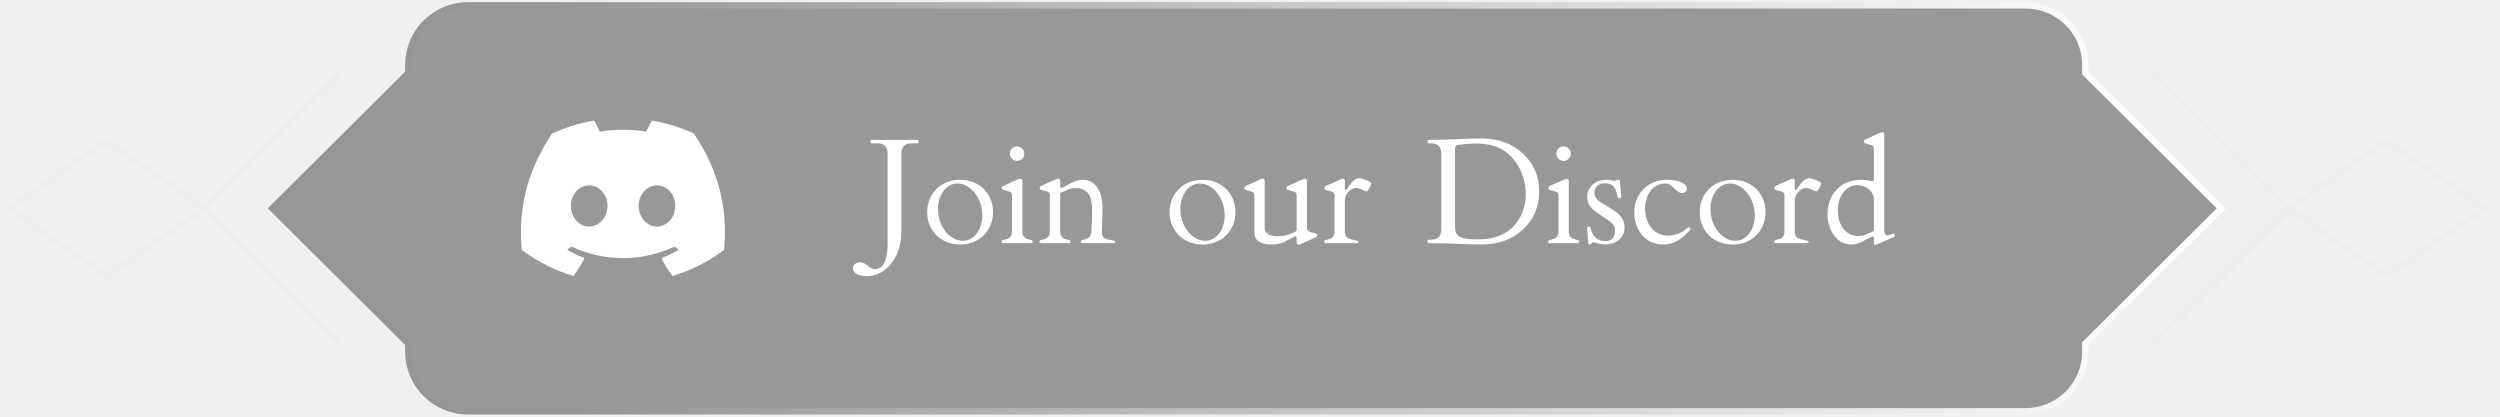
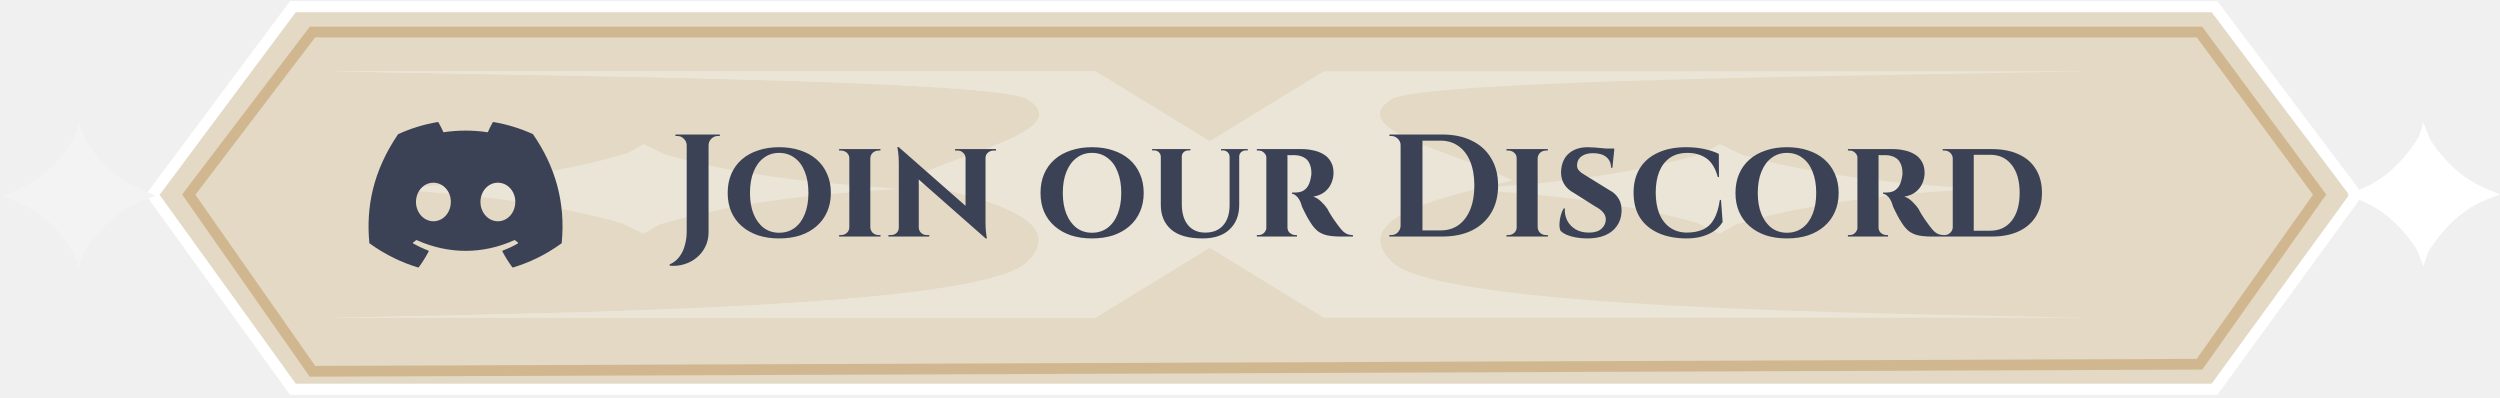
- <svg xmlns="http://www.w3.org/2000/svg" width="390" height="65" viewBox="0 0 390 65" fill="none">
-   <g clip-path="url(#clip0_85_86)">
-     <path d="M73.017 0.836H315.99C321.135 0.836 325.305 4.985 325.305 10.103V11.391L346.524 32.5L325.305 53.609V54.897C325.305 60.016 321.135 64.164 315.99 64.164H73.017C67.872 64.164 63.702 60.016 63.702 54.897V53.609L42.483 32.5L63.702 11.391V10.103C63.702 4.985 67.872 0.836 73.017 0.836Z" fill="black" fill-opacity="0.37" stroke="url(#paint0_linear_85_86)" />
-     <path d="M1.475 32.5L16.674 21.946L31.891 32.5L16.674 43.055L1.475 32.5Z" stroke="#EDEDED" />
-     <path d="M357.133 32.5L372.333 21.946L387.532 32.5L372.333 43.055L357.133 32.5Z" stroke="#EDEDED" />
-     <path d="M335.915 11.391L357.133 32.5L335.915 53.609" stroke="#EDEDED" />
-     <path d="M53.109 53.609L31.891 32.5L53.109 11.391" stroke="#EDEDED" />
-     <path d="M108.218 20.825C106.183 19.888 104.014 19.202 101.745 18.817C101.711 18.817 101.661 18.817 101.644 18.868C101.358 19.369 101.055 20.005 100.837 20.523C98.399 20.155 95.961 20.155 93.556 20.523C93.338 20.005 93.018 19.369 92.733 18.868C92.716 18.834 92.665 18.817 92.632 18.817C90.362 19.202 88.176 19.888 86.158 20.825C86.142 20.825 86.125 20.841 86.108 20.858C81.989 27.014 80.845 33.018 81.4 38.956C81.4 38.99 81.417 39.007 81.434 39.023C84.158 41.014 86.797 42.235 89.387 43.038C89.42 43.038 89.471 43.038 89.504 43.004C90.11 42.168 90.664 41.281 91.135 40.361C91.169 40.311 91.135 40.244 91.085 40.228C90.227 39.893 89.387 39.492 88.596 39.04C88.529 39.007 88.529 38.906 88.596 38.873C88.764 38.756 88.933 38.622 89.084 38.488C89.118 38.471 89.151 38.455 89.185 38.488C94.397 40.863 100.03 40.863 105.175 38.488C105.208 38.488 105.242 38.488 105.275 38.488C105.427 38.622 105.595 38.756 105.763 38.873C105.814 38.923 105.814 39.007 105.763 39.04C104.973 39.508 104.149 39.893 103.275 40.228C103.224 40.244 103.191 40.311 103.224 40.361C103.695 41.281 104.25 42.168 104.855 43.004C104.872 43.038 104.922 43.054 104.973 43.038C107.579 42.235 110.219 41.014 112.926 39.023C112.942 39.007 112.959 38.973 112.959 38.956C113.615 32.098 111.85 26.144 108.251 20.858C108.251 20.841 108.235 20.825 108.218 20.825ZM91.909 35.343C90.345 35.343 89.05 33.905 89.05 32.132C89.05 30.359 90.311 28.92 91.909 28.92C93.506 28.92 94.801 30.375 94.767 32.132C94.767 33.905 93.506 35.343 91.909 35.343ZM102.484 35.343C100.921 35.343 99.626 33.905 99.626 32.132C99.626 30.359 100.887 28.92 102.484 28.92C104.082 28.92 105.376 30.375 105.343 32.132C105.343 33.905 104.082 35.343 102.484 35.343Z" fill="white" />
-     <path d="M138.468 38.113C138.468 39.263 138.307 40.197 137.996 40.906C137.684 41.626 137.179 41.98 136.503 41.98C136.137 41.98 135.761 41.809 135.375 41.454C134.999 41.1 134.59 40.928 134.161 40.928C133.645 40.928 133.054 41.25 133.054 41.841C133.054 42.743 134.247 43.076 135.203 43.076C136.685 43.076 137.953 42.432 139.016 41.132C140.08 39.843 140.617 38.102 140.617 35.9V23.966C140.617 22.892 141.154 22.355 142.228 22.355H143.088C143.227 22.355 143.302 22.269 143.302 22.086C143.302 21.903 143.227 21.817 143.088 21.817H135.998C135.858 21.817 135.783 21.903 135.783 22.086C135.783 22.269 135.858 22.355 135.998 22.355H136.857C137.931 22.355 138.468 22.892 138.468 23.966V38.113ZM144.645 33.097C144.645 35.879 146.675 38.145 149.78 38.145C152.884 38.145 154.915 35.879 154.915 33.097C154.915 30.314 152.906 28.048 149.78 28.048C146.654 28.048 144.645 30.314 144.645 33.097ZM149.382 28.628C151.316 28.628 153.239 30.798 153.239 33.612C153.239 35.761 152.004 37.565 150.177 37.565C148.244 37.565 146.321 35.406 146.321 32.592C146.321 30.443 147.556 28.628 149.382 28.628ZM160.93 37.931C161.038 37.931 161.091 37.855 161.091 37.716C161.091 37.48 160.984 37.48 160.425 37.329C159.738 37.147 159.48 36.76 159.48 36.137V28.273C159.48 28.005 159.362 27.887 159.169 27.887C159.072 27.887 158.943 27.919 158.793 27.983L156.462 29.036C156.343 29.09 156.29 29.186 156.29 29.337C156.29 29.477 156.354 29.573 156.483 29.605L157.396 29.874C157.708 29.96 157.869 30.132 157.869 30.476V36.137C157.869 36.76 157.611 37.147 156.923 37.329C156.365 37.48 156.257 37.48 156.257 37.716C156.257 37.855 156.322 37.931 156.44 37.931H160.93ZM157.536 23.966C157.536 24.589 158.041 25.094 158.664 25.094C159.287 25.094 159.792 24.589 159.792 23.966C159.792 23.343 159.287 22.838 158.664 22.838C158.041 22.838 157.536 23.343 157.536 23.966ZM169.277 37.329C168.718 37.469 168.611 37.49 168.611 37.716C168.611 37.855 168.675 37.931 168.794 37.931H173.821C173.928 37.931 173.982 37.855 173.982 37.716C173.982 37.619 173.821 37.544 173.509 37.49C172.306 37.286 171.898 37.157 171.898 36.223C171.898 35.213 171.984 34.375 171.984 32.388C171.984 30.014 171.006 28.048 168.912 28.048C168.396 28.048 167.816 28.188 167.247 28.488L165.807 29.24C165.711 29.294 165.635 29.305 165.571 29.305C165.442 29.305 165.388 29.219 165.388 29.047V28.273C165.388 28.005 165.27 27.887 165.077 27.887C164.98 27.887 164.851 27.919 164.701 27.983L162.37 29.036C162.252 29.09 162.198 29.186 162.198 29.337C162.198 29.477 162.262 29.573 162.391 29.605L163.304 29.874C163.616 29.96 163.777 30.132 163.777 30.476V36.137C163.777 36.76 163.519 37.147 162.832 37.329C162.273 37.48 162.166 37.48 162.166 37.716C162.166 37.855 162.23 37.931 162.348 37.931H166.839C166.946 37.931 167 37.855 167 37.716C167 37.48 166.892 37.48 166.334 37.329C165.646 37.147 165.388 36.76 165.388 36.137V30.368C165.388 30.207 165.464 30.089 165.603 30.024L166.591 29.573C166.967 29.412 167.343 29.337 167.741 29.337C169.728 29.337 170.373 30.594 170.373 32.817C170.373 34.182 170.319 35.084 170.255 36.062C170.201 36.792 169.964 37.157 169.277 37.329ZM182.458 33.097C182.458 35.879 184.488 38.145 187.592 38.145C190.697 38.145 192.727 35.879 192.727 33.097C192.727 30.314 190.718 28.048 187.592 28.048C184.466 28.048 182.458 30.314 182.458 33.097ZM187.195 28.628C189.129 28.628 191.051 30.798 191.051 33.612C191.051 35.761 189.816 37.565 187.99 37.565C186.056 37.565 184.133 35.406 184.133 32.592C184.133 30.443 185.369 28.628 187.195 28.628ZM197.293 28.273C197.293 28.005 197.185 27.876 196.992 27.876C196.884 27.876 196.755 27.919 196.605 27.983L194.274 29.036C194.156 29.09 194.102 29.186 194.102 29.337C194.102 29.477 194.167 29.573 194.296 29.605L195.209 29.874C195.52 29.96 195.681 30.132 195.681 30.476V36.244C195.681 37.512 196.605 38.145 198.464 38.145C199.183 38.145 199.839 38.006 200.419 37.705L201.858 36.953C201.955 36.899 202.03 36.878 202.094 36.878C202.223 36.878 202.277 36.985 202.277 37.147V37.77C202.277 38.038 202.395 38.167 202.589 38.167C202.696 38.167 202.814 38.124 202.964 38.06L205.296 37.007C205.414 36.953 205.467 36.856 205.467 36.706C205.467 36.566 205.403 36.47 205.274 36.438L204.361 36.169C204.049 36.083 203.888 35.911 203.888 35.567V28.273C203.888 28.005 203.77 27.876 203.577 27.876C203.469 27.876 203.351 27.919 203.201 27.983L200.87 29.036C200.752 29.09 200.698 29.186 200.698 29.337C200.698 29.477 200.762 29.573 200.891 29.605L201.804 29.874C202.116 29.96 202.277 30.132 202.277 30.476V35.804C202.277 35.965 202.202 36.083 202.062 36.148L201.074 36.577C200.698 36.738 200.161 36.856 199.441 36.856C198.012 36.856 197.293 36.427 197.293 35.567V28.273ZM209.797 31.238C209.797 30.712 210.022 30.314 210.334 29.96C210.667 29.584 211.096 29.315 211.526 29.315C211.816 29.315 212.138 29.412 212.493 29.595C212.847 29.777 213.073 29.863 213.17 29.863C213.288 29.863 213.449 29.681 213.631 29.326C213.825 28.972 213.922 28.725 213.922 28.606C213.922 28.477 213.589 28.295 213.062 28.069C212.643 27.887 212.278 27.801 211.988 27.801C211.612 27.801 211.247 28.08 210.903 28.456C210.57 28.832 210.248 29.294 210.076 29.552C210.022 29.627 209.958 29.659 209.915 29.659C209.839 29.659 209.797 29.584 209.797 29.466V28.273C209.797 28.005 209.678 27.876 209.485 27.876C209.378 27.876 209.259 27.919 209.109 27.983L206.778 29.036C206.66 29.09 206.606 29.186 206.606 29.337C206.606 29.477 206.671 29.573 206.799 29.605L207.713 29.874C208.024 29.96 208.185 30.132 208.185 30.476V36.137C208.185 36.77 207.927 37.157 207.24 37.329C206.681 37.469 206.574 37.49 206.574 37.716C206.574 37.855 206.638 37.931 206.756 37.931H211.784C211.891 37.931 211.945 37.855 211.945 37.716C211.945 37.619 211.784 37.544 211.472 37.49C211.161 37.437 210.914 37.383 210.742 37.329C210.054 37.125 209.797 36.77 209.797 36.137V31.238ZM226.984 23.192C226.984 22.838 227.167 22.634 227.521 22.591C228.95 22.419 229.53 22.387 230.089 22.387C232.022 22.387 233.58 22.763 234.794 23.622C236.738 25.008 238.016 27.468 238.016 30.39C238.016 31.732 237.683 32.968 237.028 34.085C235.728 36.287 233.558 37.34 230.593 37.34C228.316 37.34 226.984 37.168 226.984 35.481V23.192ZM222.902 21.817C222.762 21.817 222.687 21.903 222.687 22.086C222.687 22.269 222.762 22.355 222.902 22.355H223.224C224.298 22.355 224.836 22.892 224.836 23.966V35.782C224.836 36.856 224.298 37.394 223.224 37.394H222.902C222.762 37.394 222.687 37.48 222.687 37.662C222.687 37.845 222.762 37.931 222.902 37.931C226.898 37.931 228.037 38.145 231.141 38.145C233.741 38.145 235.889 37.361 237.576 35.804C239.262 34.246 240.111 32.259 240.111 29.863C240.111 27.479 239.262 25.502 237.565 23.944C235.868 22.387 233.73 21.602 231.141 21.602C227.714 21.602 226.866 21.817 222.902 21.817ZM246.18 37.931C246.288 37.931 246.341 37.855 246.341 37.716C246.341 37.48 246.234 37.48 245.675 37.329C244.988 37.147 244.73 36.76 244.73 36.137V28.273C244.73 28.005 244.612 27.887 244.419 27.887C244.322 27.887 244.193 27.919 244.043 27.983L241.712 29.036C241.593 29.09 241.54 29.186 241.54 29.337C241.54 29.477 241.604 29.573 241.733 29.605L242.646 29.874C242.958 29.96 243.119 30.132 243.119 30.476V36.137C243.119 36.76 242.861 37.147 242.173 37.329C241.615 37.48 241.507 37.48 241.507 37.716C241.507 37.855 241.572 37.931 241.69 37.931H246.18ZM242.786 23.966C242.786 24.589 243.291 25.094 243.914 25.094C244.537 25.094 245.042 24.589 245.042 23.966C245.042 23.343 244.537 22.838 243.914 22.838C243.291 22.838 242.786 23.343 242.786 23.966ZM248.662 37.791C249.231 37.931 249.768 38.145 250.359 38.145C251.992 38.145 253.431 37.179 253.431 35.492C253.431 34.493 252.991 33.838 252.357 33.279C252.046 33 251.519 32.645 250.176 31.84C249.489 31.432 248.726 30.98 248.726 30.024C248.726 29.197 249.381 28.585 250.359 28.585C251.508 28.585 251.917 29.176 252.153 29.939C252.379 30.701 252.336 30.916 252.636 30.916C252.851 30.916 252.926 30.809 252.916 30.669L252.701 28.241C252.69 28.112 252.615 28.048 252.454 28.048C252.024 28.048 252.046 28.23 251.895 28.23C251.713 28.23 251.412 28.048 250.563 28.048C248.898 28.048 247.609 29.154 247.609 30.712C247.609 31.7 248.092 32.334 248.726 32.86C249.048 33.129 249.586 33.505 250.348 33.988C251.637 34.815 251.938 35.17 251.938 36.062C251.938 36.932 251.476 37.608 250.445 37.608C249.22 37.608 248.565 36.953 248.211 35.9C248.082 35.535 248.146 35.352 247.856 35.352C247.641 35.352 247.566 35.471 247.577 35.6L247.781 37.952C247.792 38.081 247.867 38.145 248.017 38.145C248.243 38.145 248.339 37.78 248.544 37.78C248.587 37.78 248.619 37.78 248.662 37.791ZM254.946 33.193C254.946 35.89 256.708 38.145 259.458 38.145C261.187 38.145 262.401 37.243 263.658 35.879C263.701 35.836 263.722 35.782 263.722 35.728C263.722 35.61 263.55 35.438 263.432 35.438C263.379 35.438 263.325 35.46 263.282 35.503C262.38 36.395 261.305 36.749 260.113 36.749C257.997 36.749 256.632 34.848 256.632 32.549C256.632 30.787 257.535 28.628 259.844 28.628C260.929 28.628 261.456 30.11 262.38 30.11C262.777 30.11 263.153 29.874 263.153 29.477C263.153 28.564 261.81 28.048 260.07 28.048C257.03 28.048 254.946 30.229 254.946 33.193ZM265.151 33.097C265.151 35.879 267.181 38.145 270.286 38.145C273.39 38.145 275.421 35.879 275.421 33.097C275.421 30.314 273.412 28.048 270.286 28.048C267.16 28.048 265.151 30.314 265.151 33.097ZM269.888 28.628C271.822 28.628 273.745 30.798 273.745 33.612C273.745 35.761 272.509 37.565 270.683 37.565C268.75 37.565 266.827 35.406 266.827 32.592C266.827 30.443 268.062 28.628 269.888 28.628ZM279.986 31.238C279.986 30.712 280.212 30.314 280.523 29.96C280.856 29.584 281.286 29.315 281.715 29.315C282.005 29.315 282.328 29.412 282.682 29.595C283.037 29.777 283.262 29.863 283.359 29.863C283.477 29.863 283.638 29.681 283.821 29.326C284.014 28.972 284.111 28.725 284.111 28.606C284.111 28.477 283.778 28.295 283.252 28.069C282.833 27.887 282.467 27.801 282.177 27.801C281.801 27.801 281.436 28.08 281.092 28.456C280.759 28.832 280.437 29.294 280.265 29.552C280.212 29.627 280.147 29.659 280.104 29.659C280.029 29.659 279.986 29.584 279.986 29.466V28.273C279.986 28.005 279.868 27.876 279.674 27.876C279.567 27.876 279.449 27.919 279.298 27.983L276.967 29.036C276.849 29.09 276.796 29.186 276.796 29.337C276.796 29.477 276.86 29.573 276.989 29.605L277.902 29.874C278.214 29.96 278.375 30.132 278.375 30.476V36.137C278.375 36.77 278.117 37.157 277.429 37.329C276.871 37.469 276.763 37.49 276.763 37.716C276.763 37.855 276.828 37.931 276.946 37.931H281.973C282.081 37.931 282.134 37.855 282.134 37.716C282.134 37.619 281.973 37.544 281.662 37.49C281.35 37.437 281.103 37.383 280.931 37.329C280.244 37.125 279.986 36.77 279.986 36.137V31.238ZM292.329 38.006C292.329 38.156 292.382 38.231 292.49 38.231C292.533 38.231 292.576 38.21 292.64 38.188L295.465 36.953C295.551 36.921 295.594 36.856 295.594 36.781C295.594 36.588 295.444 36.438 295.337 36.438C295.315 36.438 295.283 36.448 295.251 36.459L294.907 36.609C294.746 36.685 294.606 36.717 294.488 36.717C294.123 36.717 293.94 36.416 293.94 35.943V21.023C293.94 20.754 293.822 20.625 293.629 20.625C293.532 20.625 293.403 20.668 293.253 20.732L290.922 21.785C290.803 21.839 290.75 21.936 290.75 22.086C290.75 22.226 290.814 22.322 290.943 22.355L291.856 22.623C292.168 22.72 292.329 22.881 292.329 23.225V27.973C292.329 28.145 292.254 28.263 292.103 28.263C292.082 28.263 292.049 28.263 292.017 28.252C291.448 28.112 290.879 28.048 290.363 28.048C287.13 28.048 285.089 30.304 285.089 33.494C285.089 35.675 286.41 38.145 288.805 38.145C289.332 38.145 289.89 38.006 290.47 37.705L291.91 36.953C292.006 36.91 292.082 36.878 292.146 36.878C292.264 36.878 292.329 36.985 292.329 37.147V38.006ZM291.126 36.577C290.75 36.738 290.374 36.813 289.976 36.813C287.731 36.813 286.7 34.912 286.7 32.774C286.7 30.862 287.785 28.886 289.74 28.886C291.05 28.886 292.329 29.799 292.329 31.163V35.804C292.329 35.965 292.254 36.083 292.114 36.148L291.126 36.577Z" fill="white" />
-   </g>
-   <defs>
-     <linearGradient id="paint0_linear_85_86" x1="338.117" y1="7.428" x2="87.197" y2="32.373" gradientUnits="userSpaceOnUse">
-       <stop stop-color="white" />
-       <stop offset="1" stop-color="#969696" />
-     </linearGradient>
-     <clipPath id="clip0_85_86">
-       <rect width="389" height="65" fill="white" transform="translate(0.0119629)" />
-     </clipPath>
-   </defs>
+ <svg xmlns="http://www.w3.org/2000/svg" width="446" height="71" viewBox="0 0 446 71" fill="none">
+   <path d="M52.253 1.19H395.067L420.336 34.753L395.067 69.446H52.253L27.233 34.753L52.253 1.19Z" fill="#E3D9C4" stroke="white" stroke-width="2" stroke-miterlimit="10" />
+   <path d="M14.906 45.182C17.719 40.6 21.375 37.326 25.427 35.767L27.705 34.891L24.706 33.584C21.107 32.013 17.849 29.074 15.255 25.069L14.079 22.046L13.252 24.589C10.44 29.17 6.784 32.444 2.731 34.004L0.454 34.879L3.453 36.187C7.052 37.758 10.31 40.696 12.904 44.702L14.079 47.724L14.906 45.182Z" fill="#F3F3F3" />
+   <path d="M433.17 44.994C435.983 40.412 439.638 37.138 443.691 35.579L445.969 34.703L442.97 33.396C439.371 31.825 436.112 28.886 433.519 24.881L432.343 21.858L431.516 24.401C428.704 28.982 425.048 32.257 420.995 33.816L418.717 34.691L421.717 35.998C425.316 37.57 428.574 40.508 431.168 44.514L432.343 47.536L433.17 44.994Z" fill="white" />
+   <path d="M195.41 12.697H58.292C95.919 13.531 177.792 14.197 183.292 17.698C192.017 23.25 171.292 27.198 161.792 32.197C171.792 34.697 191.692 38.297 183.292 46.697C174.892 55.097 98.625 55.864 58.292 56.697H195.41L231.292 34.697L195.41 12.697Z" fill="#EBE5D7" />
+   <path d="M195.41 12.697H58.292C95.919 13.531 177.792 14.197 183.292 17.698C192.017 23.25 171.292 27.198 161.792 32.197C171.792 34.697 191.692 38.297 183.292 46.697C174.892 55.097 98.625 55.864 58.292 56.697H195.41L231.292 34.697L195.41 12.697Z" fill="#EBE5D7" />
+   <path d="M117.553 40.113C126.945 37.258 139.152 35.218 152.686 34.247L160.292 33.701L150.277 32.887C138.259 31.908 127.378 30.077 118.716 27.581L114.792 25.698L112.031 27.282C102.639 30.137 90.431 32.177 76.898 33.148L69.292 33.694L79.307 34.508C91.325 35.487 102.205 37.318 110.867 39.814L114.792 41.697L117.553 40.113Z" fill="#EBE5D7" />
+   <path d="M309.553 40.113C318.945 37.258 331.152 35.218 344.686 34.247L352.292 33.701L342.277 32.887C330.259 31.908 319.378 30.077 310.717 27.581L306.792 25.698L304.031 27.282C294.639 30.137 282.431 32.177 268.898 33.148L261.292 33.694L271.307 34.508C283.325 35.487 294.206 37.318 302.867 39.814L306.792 41.697L309.553 40.113Z" fill="#EBE5D7" />
+   <path d="M236.174 12.697H373.292C335.665 13.531 253.792 14.197 248.292 17.698C239.567 23.25 260.292 27.198 269.792 32.197C259.792 34.697 239.892 38.297 248.292 46.697C256.692 55.097 332.959 55.864 373.292 56.697H236.174L200.292 34.697L236.174 12.697Z" fill="#EBE5D7" />
+   <path d="M126.408 23.998V41.418C126.408 42.371 126.218 43.229 125.836 43.992C125.455 44.772 124.935 45.43 124.276 45.968C123.635 46.505 122.898 46.895 122.066 47.138C121.234 47.398 120.368 47.484 119.466 47.398V47.164C120.194 46.852 120.784 46.384 121.234 45.76C121.685 45.153 122.006 44.46 122.196 43.68C122.404 42.917 122.508 42.137 122.508 41.34V23.998H126.408ZM122.586 25.896H122.508C122.491 25.445 122.318 25.064 121.988 24.752C121.676 24.422 121.295 24.258 120.844 24.258C120.844 24.258 120.784 24.258 120.662 24.258C120.558 24.258 120.506 24.258 120.506 24.258V23.998H122.586V25.896ZM126.33 25.896V23.998H128.41V24.258C128.41 24.258 128.35 24.258 128.228 24.258C128.124 24.258 128.072 24.258 128.072 24.258C127.622 24.258 127.232 24.422 126.902 24.752C126.59 25.064 126.426 25.445 126.408 25.896H126.33ZM138.996 26.26C140.383 26.26 141.64 26.45 142.766 26.832C143.893 27.196 144.864 27.733 145.678 28.444C146.493 29.154 147.117 30.012 147.55 31.018C148.001 32.023 148.226 33.158 148.226 34.424C148.226 35.672 148.001 36.798 147.55 37.804C147.117 38.792 146.493 39.641 145.678 40.352C144.864 41.062 143.893 41.608 142.766 41.99C141.64 42.354 140.383 42.536 138.996 42.536C137.627 42.536 136.379 42.354 135.252 41.99C134.126 41.608 133.155 41.062 132.34 40.352C131.526 39.641 130.902 38.792 130.468 37.804C130.035 36.798 129.818 35.672 129.818 34.424C129.818 33.158 130.035 32.023 130.468 31.018C130.902 30.012 131.526 29.154 132.34 28.444C133.155 27.733 134.126 27.196 135.252 26.832C136.379 26.45 137.627 26.26 138.996 26.26ZM138.996 41.522C140.054 41.522 140.972 41.236 141.752 40.664C142.55 40.074 143.156 39.251 143.572 38.194C144.006 37.136 144.222 35.88 144.222 34.424C144.222 32.95 144.006 31.685 143.572 30.628C143.156 29.553 142.55 28.73 141.752 28.158C140.972 27.568 140.054 27.274 138.996 27.274C137.956 27.274 137.046 27.568 136.266 28.158C135.486 28.73 134.88 29.553 134.446 30.628C134.013 31.685 133.796 32.95 133.796 34.424C133.796 35.88 134.013 37.136 134.446 38.194C134.88 39.251 135.486 40.074 136.266 40.664C137.046 41.236 137.956 41.522 138.996 41.522ZM155.263 26.598V42.198H151.519V26.598H155.263ZM151.597 40.56V42.198H149.699V41.938C149.699 41.938 149.751 41.938 149.855 41.938C149.959 41.938 150.019 41.938 150.037 41.938C150.435 41.938 150.782 41.808 151.077 41.548C151.371 41.27 151.519 40.941 151.519 40.56H151.597ZM155.211 40.56H155.263C155.28 40.941 155.427 41.27 155.705 41.548C155.999 41.808 156.355 41.938 156.771 41.938C156.771 41.938 156.814 41.938 156.901 41.938C157.005 41.938 157.065 41.938 157.083 41.938V42.198H155.211V40.56ZM155.211 28.236V26.598H157.083L157.057 26.858C157.057 26.858 157.013 26.858 156.927 26.858C156.84 26.858 156.788 26.858 156.771 26.858C156.355 26.858 155.999 26.988 155.705 27.248C155.427 27.508 155.28 27.837 155.263 28.236H155.211ZM151.597 28.236H151.519C151.519 27.837 151.371 27.508 151.077 27.248C150.782 26.988 150.427 26.858 150.011 26.858C150.011 26.858 149.959 26.858 149.855 26.858C149.751 26.858 149.699 26.858 149.699 26.858V26.598H151.597V28.236ZM160.321 26.234L175.583 39.65L175.843 42.536L160.607 29.12L160.321 26.234ZM160.425 40.612V42.198H158.501V41.938C158.501 41.938 158.571 41.938 158.709 41.938C158.848 41.938 158.917 41.938 158.917 41.938C159.316 41.938 159.654 41.816 159.931 41.574C160.209 41.314 160.347 40.993 160.347 40.612H160.425ZM163.909 40.612C163.927 40.993 164.074 41.314 164.351 41.574C164.629 41.816 164.958 41.938 165.339 41.938C165.339 41.938 165.409 41.938 165.547 41.938C165.703 41.938 165.781 41.938 165.781 41.938V42.198H163.857V40.612H163.909ZM160.321 26.234L163.909 30.134V42.198H160.347V29.198C160.347 28.314 160.304 27.603 160.217 27.066C160.131 26.511 160.087 26.234 160.087 26.234H160.321ZM175.817 26.598V39.494C175.817 40.1 175.835 40.638 175.869 41.106C175.921 41.556 175.965 41.912 175.999 42.172C176.051 42.414 176.077 42.536 176.077 42.536H175.843L172.255 38.402V26.598H175.817ZM175.739 28.184V26.598H177.689V26.858C177.689 26.858 177.611 26.858 177.455 26.858C177.317 26.858 177.247 26.858 177.247 26.858C176.866 26.858 176.528 26.988 176.233 27.248C175.956 27.49 175.817 27.802 175.817 28.184H175.739ZM172.255 28.184C172.238 27.802 172.091 27.49 171.813 27.248C171.553 26.988 171.224 26.858 170.825 26.858C170.825 26.858 170.747 26.858 170.591 26.858C170.453 26.858 170.383 26.858 170.383 26.858V26.598H172.307V28.184H172.255ZM194.805 26.26C196.192 26.26 197.448 26.45 198.575 26.832C199.702 27.196 200.672 27.733 201.487 28.444C202.302 29.154 202.926 30.012 203.359 31.018C203.81 32.023 204.035 33.158 204.035 34.424C204.035 35.672 203.81 36.798 203.359 37.804C202.926 38.792 202.302 39.641 201.487 40.352C200.672 41.062 199.702 41.608 198.575 41.99C197.448 42.354 196.192 42.536 194.805 42.536C193.436 42.536 192.188 42.354 191.061 41.99C189.934 41.608 188.964 41.062 188.149 40.352C187.334 39.641 186.71 38.792 186.277 37.804C185.844 36.798 185.627 35.672 185.627 34.424C185.627 33.158 185.844 32.023 186.277 31.018C186.71 30.012 187.334 29.154 188.149 28.444C188.964 27.733 189.934 27.196 191.061 26.832C192.188 26.45 193.436 26.26 194.805 26.26ZM194.805 41.522C195.862 41.522 196.781 41.236 197.561 40.664C198.358 40.074 198.965 39.251 199.381 38.194C199.814 37.136 200.031 35.88 200.031 34.424C200.031 32.95 199.814 31.685 199.381 30.628C198.965 29.553 198.358 28.73 197.561 28.158C196.781 27.568 195.862 27.274 194.805 27.274C193.765 27.274 192.855 27.568 192.075 28.158C191.295 28.73 190.688 29.553 190.255 30.628C189.822 31.685 189.605 32.95 189.605 34.424C189.605 35.88 189.822 37.136 190.255 38.194C190.688 39.251 191.295 40.074 192.075 40.664C192.855 41.236 193.765 41.522 194.805 41.522ZM210.832 26.598V36.4C210.832 37.994 211.196 39.242 211.924 40.144C212.67 41.045 213.701 41.496 215.018 41.496C216.388 41.496 217.445 41.071 218.19 40.222C218.953 39.372 219.343 38.194 219.36 36.686V26.598H221.076V36.53C221.076 38.384 220.504 39.849 219.36 40.924C218.234 41.998 216.63 42.536 214.55 42.536C212.037 42.536 210.165 42.007 208.934 40.95C207.704 39.875 207.088 38.41 207.088 36.556V26.598H210.832ZM207.14 26.598V27.95H207.088C207.071 27.62 206.95 27.352 206.724 27.144C206.499 26.936 206.222 26.832 205.892 26.832C205.892 26.832 205.832 26.832 205.71 26.832C205.589 26.832 205.528 26.832 205.528 26.832V26.598H207.14ZM212.366 26.598V26.832C212.366 26.832 212.306 26.832 212.184 26.832C212.063 26.832 212.002 26.832 212.002 26.832C211.673 26.832 211.396 26.936 211.17 27.144C210.945 27.352 210.832 27.62 210.832 27.95H210.78V26.598H212.366ZM219.412 26.598V27.95H219.36C219.343 27.62 219.222 27.352 218.996 27.144C218.771 26.936 218.502 26.832 218.19 26.832C218.19 26.832 218.13 26.832 218.008 26.832C217.887 26.832 217.826 26.832 217.826 26.832V26.598H219.412ZM222.61 26.598V26.832C222.61 26.832 222.55 26.832 222.428 26.832C222.324 26.832 222.272 26.832 222.272 26.832C221.943 26.832 221.657 26.936 221.414 27.144C221.189 27.352 221.076 27.62 221.076 27.95H221.024V26.598H222.61ZM229.424 26.598H232.232C232.943 26.598 233.636 26.676 234.312 26.832C234.988 26.97 235.595 27.204 236.132 27.534C236.67 27.846 237.094 28.279 237.406 28.834C237.736 29.371 237.9 30.047 237.9 30.862C237.9 31.468 237.77 32.075 237.51 32.682C237.268 33.271 236.878 33.782 236.34 34.216C235.82 34.649 235.136 34.935 234.286 35.074C234.789 35.23 235.266 35.533 235.716 35.984C236.184 36.434 236.548 36.859 236.808 37.258C236.878 37.396 236.999 37.622 237.172 37.934C237.346 38.228 237.562 38.575 237.822 38.974C238.1 39.355 238.386 39.754 238.68 40.17C239.027 40.638 239.33 41.002 239.59 41.262C239.85 41.504 240.119 41.678 240.396 41.782C240.674 41.886 240.994 41.938 241.358 41.938V42.198H239.174C238.238 42.198 237.441 42.128 236.782 41.99C236.141 41.851 235.578 41.6 235.092 41.236C234.624 40.854 234.191 40.343 233.792 39.702C233.636 39.476 233.472 39.208 233.298 38.896C233.125 38.566 232.952 38.237 232.778 37.908C232.605 37.578 232.449 37.258 232.31 36.946C232.189 36.634 232.102 36.374 232.05 36.166C231.825 35.611 231.565 35.212 231.27 34.97C230.993 34.71 230.733 34.58 230.49 34.58V34.346C230.49 34.346 230.551 34.346 230.672 34.346C230.794 34.346 230.95 34.346 231.14 34.346C231.504 34.346 231.86 34.285 232.206 34.164C232.57 34.025 232.9 33.774 233.194 33.41C233.489 33.028 233.706 32.474 233.844 31.746C233.879 31.642 233.905 31.494 233.922 31.304C233.957 31.113 233.966 30.896 233.948 30.654C233.914 30.012 233.792 29.501 233.584 29.12C233.394 28.721 233.151 28.426 232.856 28.236C232.562 28.028 232.258 27.889 231.946 27.82C231.652 27.733 231.392 27.69 231.166 27.69C230.837 27.672 230.534 27.672 230.256 27.69C229.996 27.69 229.797 27.681 229.658 27.664C229.641 27.664 229.615 27.577 229.58 27.404C229.546 27.213 229.511 27.031 229.476 26.858C229.442 26.684 229.424 26.598 229.424 26.598ZM229.684 26.598V42.198H225.914V26.598H229.684ZM225.992 40.56L226.096 42.198H224.224V41.938C224.242 41.938 224.285 41.938 224.354 41.938C224.441 41.938 224.502 41.938 224.536 41.938C224.918 41.938 225.238 41.808 225.498 41.548C225.776 41.27 225.923 40.941 225.94 40.56H225.992ZM225.992 28.21H225.94C225.923 27.811 225.776 27.49 225.498 27.248C225.238 26.988 224.926 26.858 224.562 26.858C224.51 26.858 224.441 26.858 224.354 26.858C224.285 26.858 224.242 26.858 224.224 26.858V26.598H226.096L225.992 28.21ZM229.632 40.56H229.684C229.684 40.993 229.832 41.331 230.126 41.574C230.438 41.816 230.768 41.938 231.114 41.938C231.114 41.938 231.149 41.938 231.218 41.938C231.288 41.938 231.34 41.938 231.374 41.938V42.198H229.502L229.632 40.56ZM257.302 23.998C259.347 23.998 261.115 24.37 262.606 25.116C264.096 25.844 265.24 26.892 266.038 28.262C266.852 29.614 267.26 31.226 267.26 33.098C267.26 34.97 266.852 36.59 266.038 37.96C265.24 39.312 264.096 40.36 262.606 41.106C261.115 41.834 259.347 42.198 257.302 42.198H251.114L251.088 41.106C251.59 41.106 252.11 41.106 252.648 41.106C253.202 41.106 253.74 41.106 254.26 41.106C254.78 41.106 255.239 41.106 255.638 41.106C256.054 41.106 256.383 41.106 256.626 41.106C256.868 41.106 256.99 41.106 256.99 41.106C258.238 41.106 259.312 40.785 260.214 40.144C261.115 39.485 261.808 38.558 262.294 37.362C262.779 36.166 263.022 34.744 263.022 33.098C263.022 31.451 262.779 30.03 262.294 28.834C261.808 27.638 261.115 26.719 260.214 26.078C259.312 25.419 258.238 25.09 256.99 25.09C256.99 25.09 256.86 25.09 256.6 25.09C256.357 25.09 256.019 25.09 255.586 25.09C255.152 25.09 254.667 25.09 254.13 25.09C253.592 25.09 253.038 25.09 252.466 25.09C251.894 25.09 251.348 25.09 250.828 25.09V23.998H257.302ZM253.766 23.998V42.198H249.866V23.998H253.766ZM249.944 40.3V42.198H247.864V41.938C247.864 41.938 247.916 41.938 248.02 41.938C248.141 41.938 248.202 41.938 248.202 41.938C248.652 41.938 249.034 41.782 249.346 41.47C249.675 41.14 249.848 40.75 249.866 40.3H249.944ZM249.944 25.896H249.866C249.866 25.445 249.701 25.064 249.372 24.752C249.042 24.422 248.652 24.258 248.202 24.258C248.202 24.258 248.15 24.258 248.046 24.258C247.942 24.258 247.89 24.258 247.89 24.258L247.864 23.998H249.944V25.896ZM274.319 26.598V42.198H270.575V26.598H274.319ZM270.653 40.56V42.198H268.755V41.938C268.755 41.938 268.807 41.938 268.911 41.938C269.015 41.938 269.076 41.938 269.093 41.938C269.492 41.938 269.839 41.808 270.133 41.548C270.428 41.27 270.575 40.941 270.575 40.56H270.653ZM274.267 40.56H274.319C274.337 40.941 274.484 41.27 274.761 41.548C275.056 41.808 275.411 41.938 275.827 41.938C275.827 41.938 275.871 41.938 275.957 41.938C276.061 41.938 276.122 41.938 276.139 41.938V42.198H274.267V40.56ZM274.267 28.236V26.598H276.139L276.113 26.858C276.113 26.858 276.07 26.858 275.983 26.858C275.897 26.858 275.845 26.858 275.827 26.858C275.411 26.858 275.056 26.988 274.761 27.248C274.484 27.508 274.337 27.837 274.319 28.236H274.267ZM270.653 28.236H270.575C270.575 27.837 270.428 27.508 270.133 27.248C269.839 26.988 269.483 26.858 269.067 26.858C269.067 26.858 269.015 26.858 268.911 26.858C268.807 26.858 268.755 26.858 268.755 26.858V26.598H270.653V28.236ZM283.2 26.26C283.547 26.26 283.963 26.277 284.448 26.312C284.951 26.346 285.445 26.39 285.93 26.442C286.415 26.476 286.84 26.528 287.204 26.598C287.585 26.65 287.845 26.702 287.984 26.754L287.646 29.926H287.412C287.412 29.128 287.135 28.496 286.58 28.028C286.025 27.56 285.228 27.326 284.188 27.326C283.356 27.326 282.68 27.508 282.16 27.872C281.657 28.236 281.389 28.721 281.354 29.328C281.319 29.64 281.371 29.926 281.51 30.186C281.666 30.428 281.874 30.645 282.134 30.836C282.411 31.026 282.715 31.217 283.044 31.408L287.126 33.93C287.819 34.276 288.365 34.779 288.764 35.438C289.163 36.096 289.336 36.894 289.284 37.83C289.232 38.8 288.946 39.641 288.426 40.352C287.923 41.062 287.221 41.608 286.32 41.99C285.436 42.354 284.387 42.536 283.174 42.536C282.429 42.536 281.735 42.475 281.094 42.354C280.453 42.232 279.898 42.068 279.43 41.86C278.979 41.652 278.633 41.418 278.39 41.158C278.251 40.811 278.191 40.395 278.208 39.91C278.225 39.407 278.303 38.913 278.442 38.428C278.581 37.925 278.754 37.509 278.962 37.18H279.17C279.118 37.96 279.257 38.679 279.586 39.338C279.933 39.996 280.435 40.525 281.094 40.924C281.753 41.305 282.541 41.496 283.46 41.496C284.465 41.496 285.219 41.262 285.722 40.794C286.225 40.326 286.476 39.78 286.476 39.156C286.476 38.688 286.32 38.272 286.008 37.908C285.713 37.526 285.219 37.154 284.526 36.79L280.834 34.45C279.967 33.999 279.335 33.401 278.936 32.656C278.555 31.91 278.416 31.096 278.52 30.212C278.607 29.38 278.849 28.669 279.248 28.08C279.664 27.49 280.21 27.04 280.886 26.728C281.562 26.416 282.333 26.26 283.2 26.26ZM287.984 26.494L287.958 26.962H285.176V26.494H287.984ZM307.029 35.672L307.315 39.598C306.986 40.152 306.527 40.655 305.937 41.106C305.348 41.539 304.628 41.886 303.779 42.146C302.93 42.406 301.942 42.536 300.815 42.536C298.874 42.518 297.201 42.189 295.797 41.548C294.393 40.906 293.31 39.988 292.547 38.792C291.802 37.578 291.429 36.105 291.429 34.372C291.429 32.673 291.802 31.226 292.547 30.03C293.292 28.816 294.367 27.889 295.771 27.248C297.175 26.589 298.856 26.26 300.815 26.26C301.994 26.26 303.086 26.372 304.091 26.598C305.114 26.823 305.963 27.109 306.639 27.456L306.665 31.59H306.457C306.024 29.995 305.339 28.877 304.403 28.236C303.467 27.594 302.358 27.274 301.075 27.274C299.81 27.274 298.752 27.568 297.903 28.158C297.071 28.747 296.438 29.57 296.005 30.628C295.589 31.685 295.381 32.924 295.381 34.346C295.381 35.784 295.589 37.032 296.005 38.09C296.438 39.147 297.062 39.97 297.877 40.56C298.692 41.149 299.671 41.461 300.815 41.496C302.046 41.496 303.06 41.305 303.857 40.924C304.672 40.542 305.313 39.927 305.781 39.078C306.266 38.228 306.613 37.093 306.821 35.672H307.029ZM318.787 26.26C320.174 26.26 321.431 26.45 322.557 26.832C323.684 27.196 324.655 27.733 325.469 28.444C326.284 29.154 326.908 30.012 327.341 31.018C327.792 32.023 328.017 33.158 328.017 34.424C328.017 35.672 327.792 36.798 327.341 37.804C326.908 38.792 326.284 39.641 325.469 40.352C324.655 41.062 323.684 41.608 322.557 41.99C321.431 42.354 320.174 42.536 318.787 42.536C317.418 42.536 316.17 42.354 315.043 41.99C313.917 41.608 312.946 41.062 312.131 40.352C311.317 39.641 310.693 38.792 310.259 37.804C309.826 36.798 309.609 35.672 309.609 34.424C309.609 33.158 309.826 32.023 310.259 31.018C310.693 30.012 311.317 29.154 312.131 28.444C312.946 27.733 313.917 27.196 315.043 26.832C316.17 26.45 317.418 26.26 318.787 26.26ZM318.787 41.522C319.845 41.522 320.763 41.236 321.543 40.664C322.341 40.074 322.947 39.251 323.363 38.194C323.797 37.136 324.013 35.88 324.013 34.424C324.013 32.95 323.797 31.685 323.363 30.628C322.947 29.553 322.341 28.73 321.543 28.158C320.763 27.568 319.845 27.274 318.787 27.274C317.747 27.274 316.837 27.568 316.057 28.158C315.277 28.73 314.671 29.553 314.237 30.628C313.804 31.685 313.587 32.95 313.587 34.424C313.587 35.88 313.804 37.136 314.237 38.194C314.671 39.251 315.277 40.074 316.057 40.664C316.837 41.236 317.747 41.522 318.787 41.522ZM334.872 26.598H337.68C338.39 26.598 339.084 26.676 339.76 26.832C340.436 26.97 341.042 27.204 341.58 27.534C342.117 27.846 342.542 28.279 342.854 28.834C343.183 29.371 343.348 30.047 343.348 30.862C343.348 31.468 343.218 32.075 342.958 32.682C342.715 33.271 342.325 33.782 341.788 34.216C341.268 34.649 340.583 34.935 339.734 35.074C340.236 35.23 340.713 35.533 341.164 35.984C341.632 36.434 341.996 36.859 342.256 37.258C342.325 37.396 342.446 37.622 342.62 37.934C342.793 38.228 343.01 38.575 343.27 38.974C343.547 39.355 343.833 39.754 344.128 40.17C344.474 40.638 344.778 41.002 345.038 41.262C345.298 41.504 345.566 41.678 345.844 41.782C346.121 41.886 346.442 41.938 346.806 41.938V42.198H344.622C343.686 42.198 342.888 42.128 342.23 41.99C341.588 41.851 341.025 41.6 340.54 41.236C340.072 40.854 339.638 40.343 339.24 39.702C339.084 39.476 338.919 39.208 338.746 38.896C338.572 38.566 338.399 38.237 338.226 37.908C338.052 37.578 337.896 37.258 337.758 36.946C337.636 36.634 337.55 36.374 337.498 36.166C337.272 35.611 337.012 35.212 336.718 34.97C336.44 34.71 336.18 34.58 335.938 34.58V34.346C335.938 34.346 335.998 34.346 336.12 34.346C336.241 34.346 336.397 34.346 336.588 34.346C336.952 34.346 337.307 34.285 337.654 34.164C338.018 34.025 338.347 33.774 338.642 33.41C338.936 33.028 339.153 32.474 339.292 31.746C339.326 31.642 339.352 31.494 339.37 31.304C339.404 31.113 339.413 30.896 339.396 30.654C339.361 30.012 339.24 29.501 339.032 29.12C338.841 28.721 338.598 28.426 338.304 28.236C338.009 28.028 337.706 27.889 337.394 27.82C337.099 27.733 336.839 27.69 336.614 27.69C336.284 27.672 335.981 27.672 335.704 27.69C335.444 27.69 335.244 27.681 335.106 27.664C335.088 27.664 335.062 27.577 335.028 27.404C334.993 27.213 334.958 27.031 334.924 26.858C334.889 26.684 334.872 26.598 334.872 26.598ZM335.132 26.598V42.198H331.362V26.598H335.132ZM331.44 40.56L331.544 42.198H329.672V41.938C329.689 41.938 329.732 41.938 329.802 41.938C329.888 41.938 329.949 41.938 329.984 41.938C330.365 41.938 330.686 41.808 330.946 41.548C331.223 41.27 331.37 40.941 331.388 40.56H331.44ZM331.44 28.21H331.388C331.37 27.811 331.223 27.49 330.946 27.248C330.686 26.988 330.374 26.858 330.01 26.858C329.958 26.858 329.888 26.858 329.802 26.858C329.732 26.858 329.689 26.858 329.672 26.858V26.598H331.544L331.44 28.21ZM335.08 40.56H335.132C335.132 40.993 335.279 41.331 335.574 41.574C335.886 41.816 336.215 41.938 336.562 41.938C336.562 41.938 336.596 41.938 336.666 41.938C336.735 41.938 336.787 41.938 336.822 41.938V42.198H334.95L335.08 40.56ZM355.365 26.598C357.22 26.598 358.814 26.91 360.149 27.534C361.484 28.14 362.506 29.033 363.217 30.212C363.928 31.373 364.283 32.768 364.283 34.398C364.283 36.027 363.928 37.422 363.217 38.584C362.506 39.745 361.484 40.638 360.149 41.262C358.814 41.886 357.22 42.198 355.365 42.198H349.593L349.541 41.158C350.858 41.158 351.916 41.158 352.713 41.158C353.528 41.158 354.117 41.158 354.481 41.158C354.862 41.158 355.053 41.158 355.053 41.158C356.682 41.158 357.965 40.56 358.901 39.364C359.837 38.168 360.305 36.512 360.305 34.398C360.305 32.283 359.837 30.628 358.901 29.432C357.965 28.218 356.682 27.612 355.053 27.612C355.053 27.612 354.862 27.612 354.481 27.612C354.1 27.612 353.484 27.612 352.635 27.612C351.786 27.612 350.668 27.612 349.281 27.612V26.598H355.365ZM352.115 26.598V42.198H348.371V26.598H352.115ZM348.449 40.534V42.198H346.577V41.938C346.577 41.938 346.629 41.938 346.733 41.938C346.837 41.938 346.898 41.938 346.915 41.938C347.314 41.938 347.652 41.799 347.929 41.522C348.224 41.244 348.371 40.915 348.371 40.534H348.449ZM348.423 28.236H348.371C348.354 27.837 348.198 27.508 347.903 27.248C347.626 26.988 347.288 26.858 346.889 26.858C346.889 26.858 346.837 26.858 346.733 26.858C346.629 26.858 346.577 26.858 346.577 26.858V26.598H348.423V28.236Z" fill="#3B4255" />
+   <path d="M95.054 23.919C92.842 22.915 90.483 22.18 88.015 21.768C87.978 21.768 87.923 21.768 87.905 21.822C87.594 22.36 87.265 23.041 87.027 23.596C84.376 23.202 81.725 23.202 79.11 23.596C78.873 23.041 78.525 22.36 78.214 21.822C78.196 21.786 78.141 21.768 78.105 21.768C75.636 22.18 73.259 22.915 71.065 23.919C71.047 23.919 71.028 23.937 71.01 23.954C66.531 30.549 65.287 36.983 65.891 43.345C65.891 43.381 65.909 43.399 65.927 43.416C68.889 45.549 71.76 46.857 74.576 47.718C74.612 47.718 74.667 47.718 74.704 47.682C75.362 46.786 75.965 45.836 76.477 44.85C76.514 44.796 76.477 44.725 76.422 44.707C75.49 44.348 74.576 43.918 73.716 43.434C73.643 43.399 73.643 43.291 73.716 43.255C73.899 43.13 74.082 42.986 74.247 42.843C74.283 42.825 74.32 42.807 74.356 42.843C80.024 45.388 86.15 45.388 91.745 42.843C91.781 42.843 91.818 42.843 91.854 42.843C92.019 42.986 92.202 43.13 92.385 43.255C92.439 43.309 92.439 43.399 92.385 43.434C91.525 43.936 90.629 44.348 89.679 44.707C89.624 44.725 89.587 44.796 89.624 44.85C90.136 45.836 90.739 46.786 91.397 47.682C91.416 47.718 91.471 47.736 91.525 47.718C94.359 46.857 97.23 45.549 100.174 43.416C100.192 43.399 100.21 43.363 100.21 43.345C100.924 35.997 99.004 29.617 95.091 23.954C95.091 23.937 95.073 23.919 95.054 23.919ZM77.318 39.474C75.618 39.474 74.21 37.933 74.21 36.033C74.21 34.133 75.581 32.592 77.318 32.592C79.055 32.592 80.463 34.151 80.427 36.033C80.427 37.933 79.055 39.474 77.318 39.474ZM88.819 39.474C87.119 39.474 85.711 37.933 85.711 36.033C85.711 34.133 87.082 32.592 88.819 32.592C90.556 32.592 91.964 34.151 91.928 36.033C91.928 37.933 90.556 39.474 88.819 39.474Z" fill="#3B4255" />
+   <path d="M55.74 5.718H392.388L413.822 34.718L392.388 64.978L55.74 66.239L33.675 34.718L55.74 5.718Z" stroke="#D1B790" stroke-width="1.916" stroke-miterlimit="10" />
</svg>
